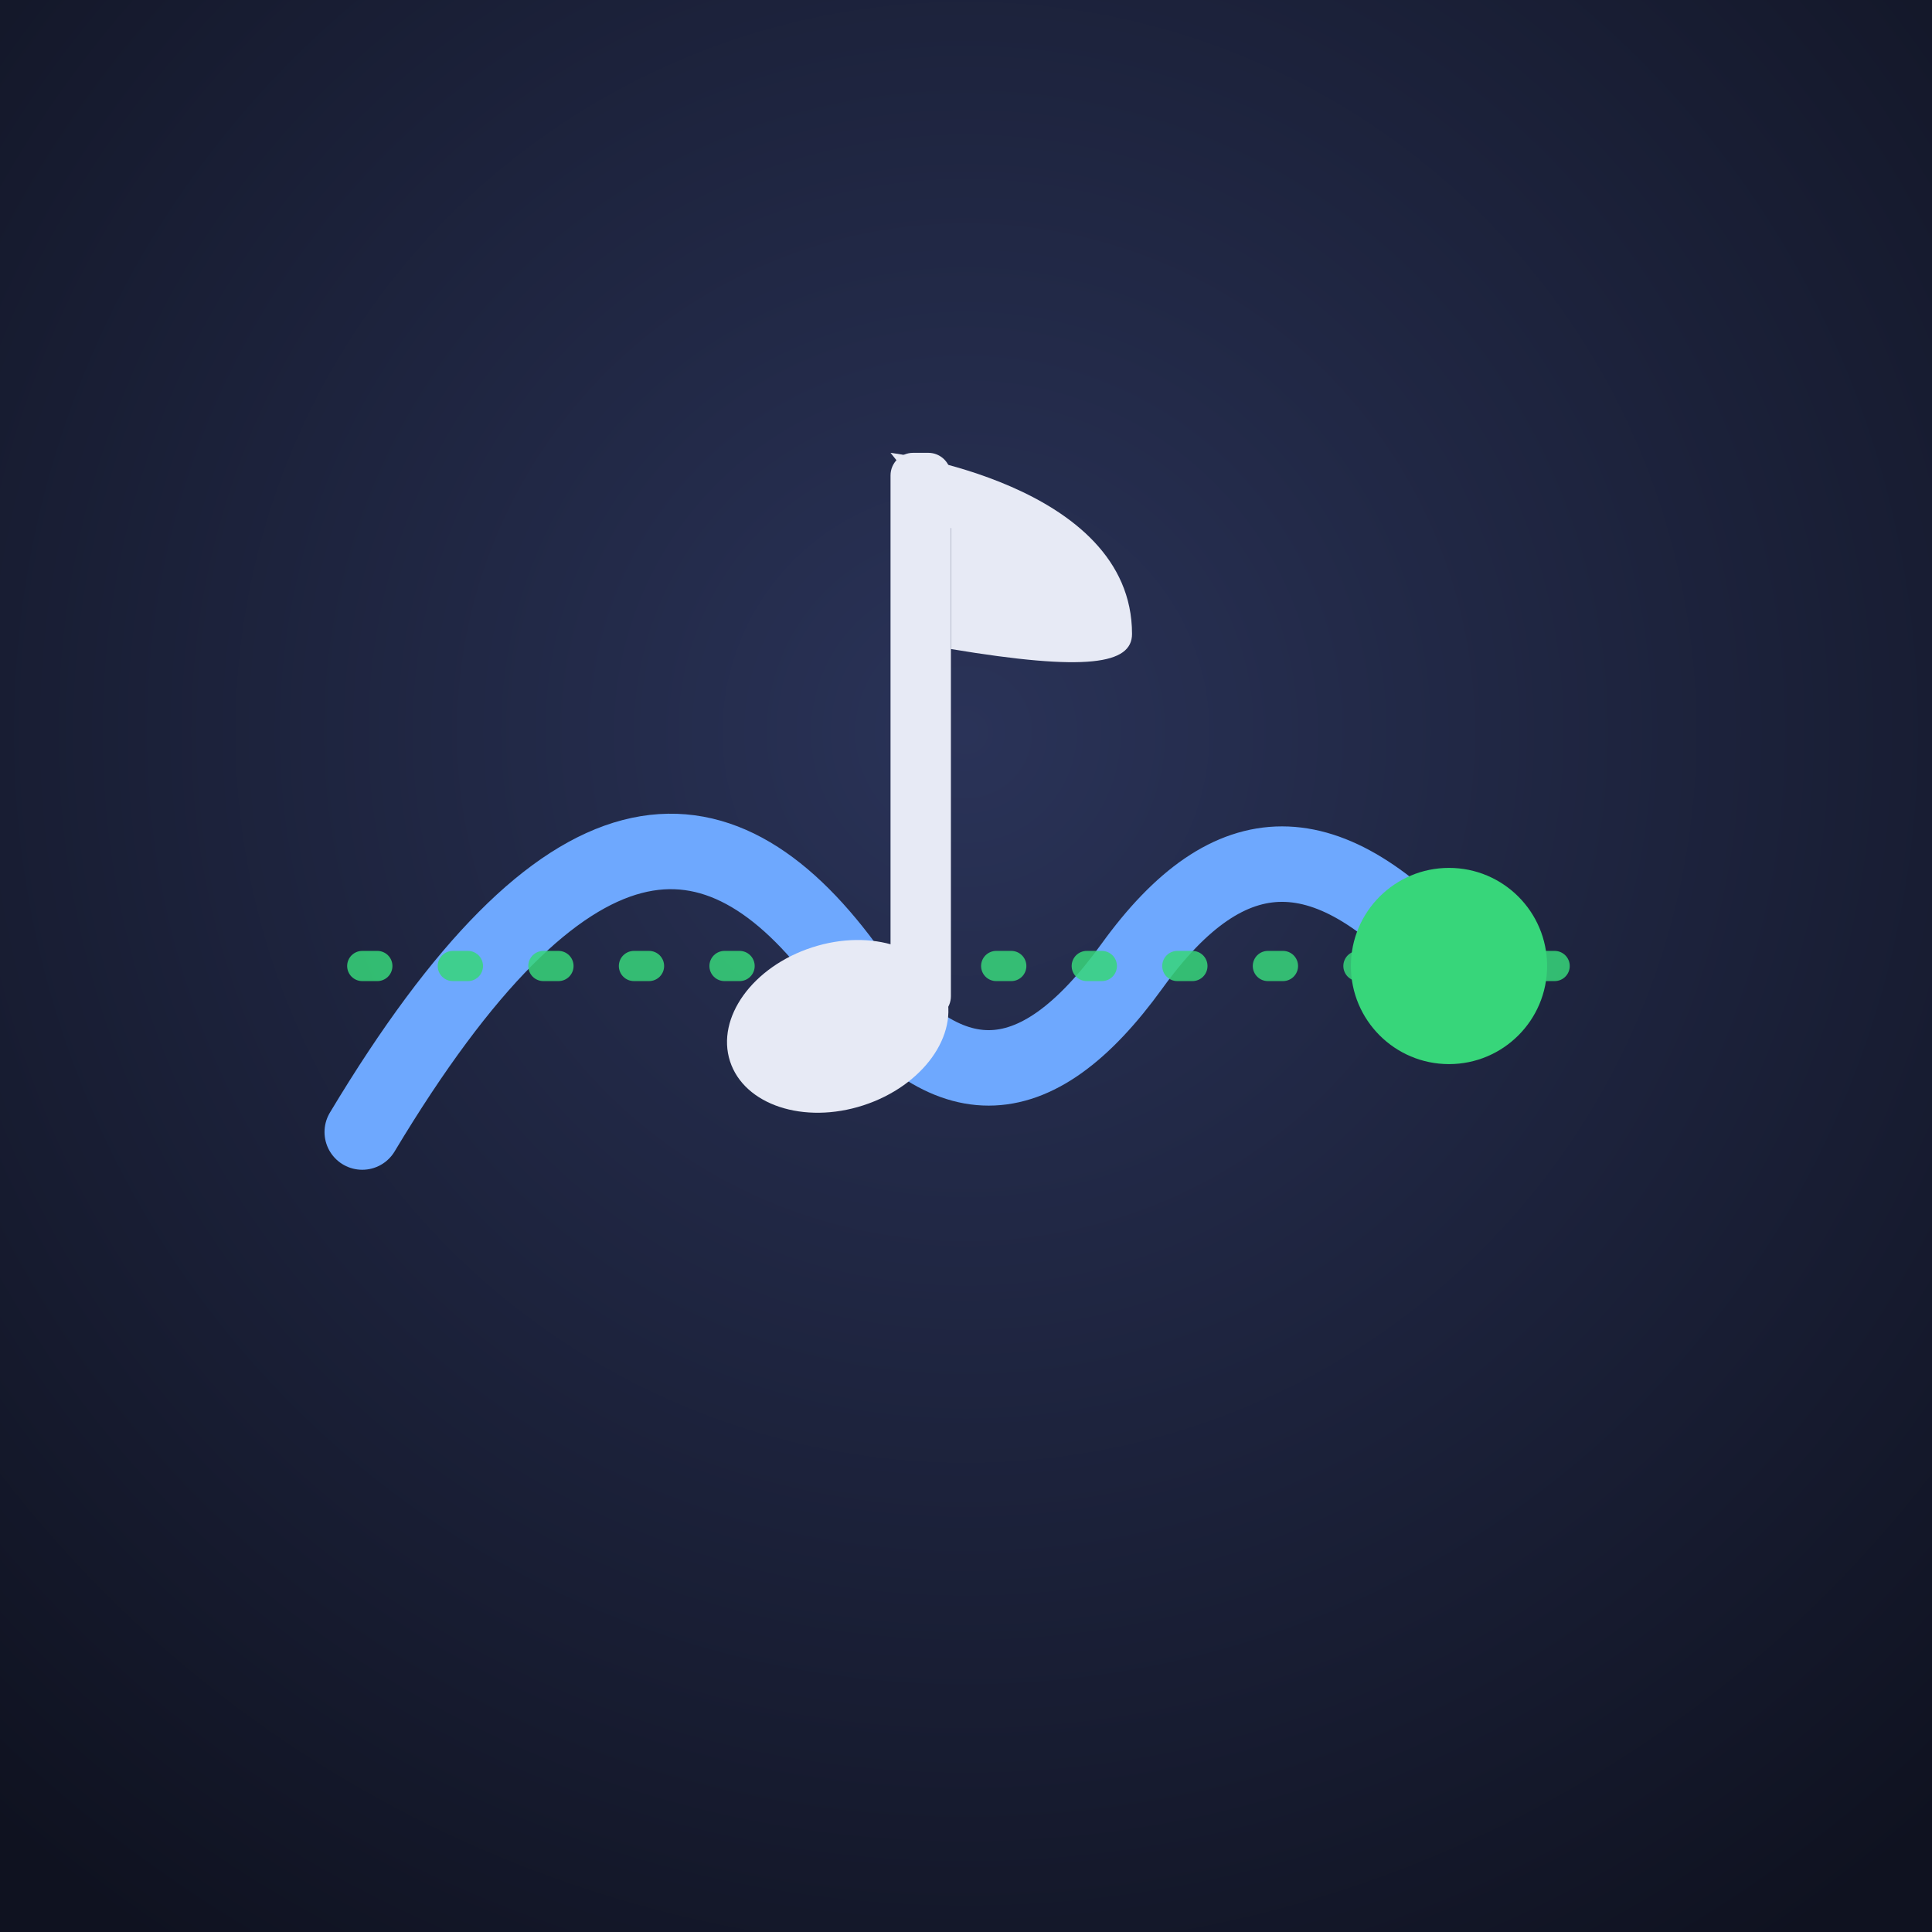
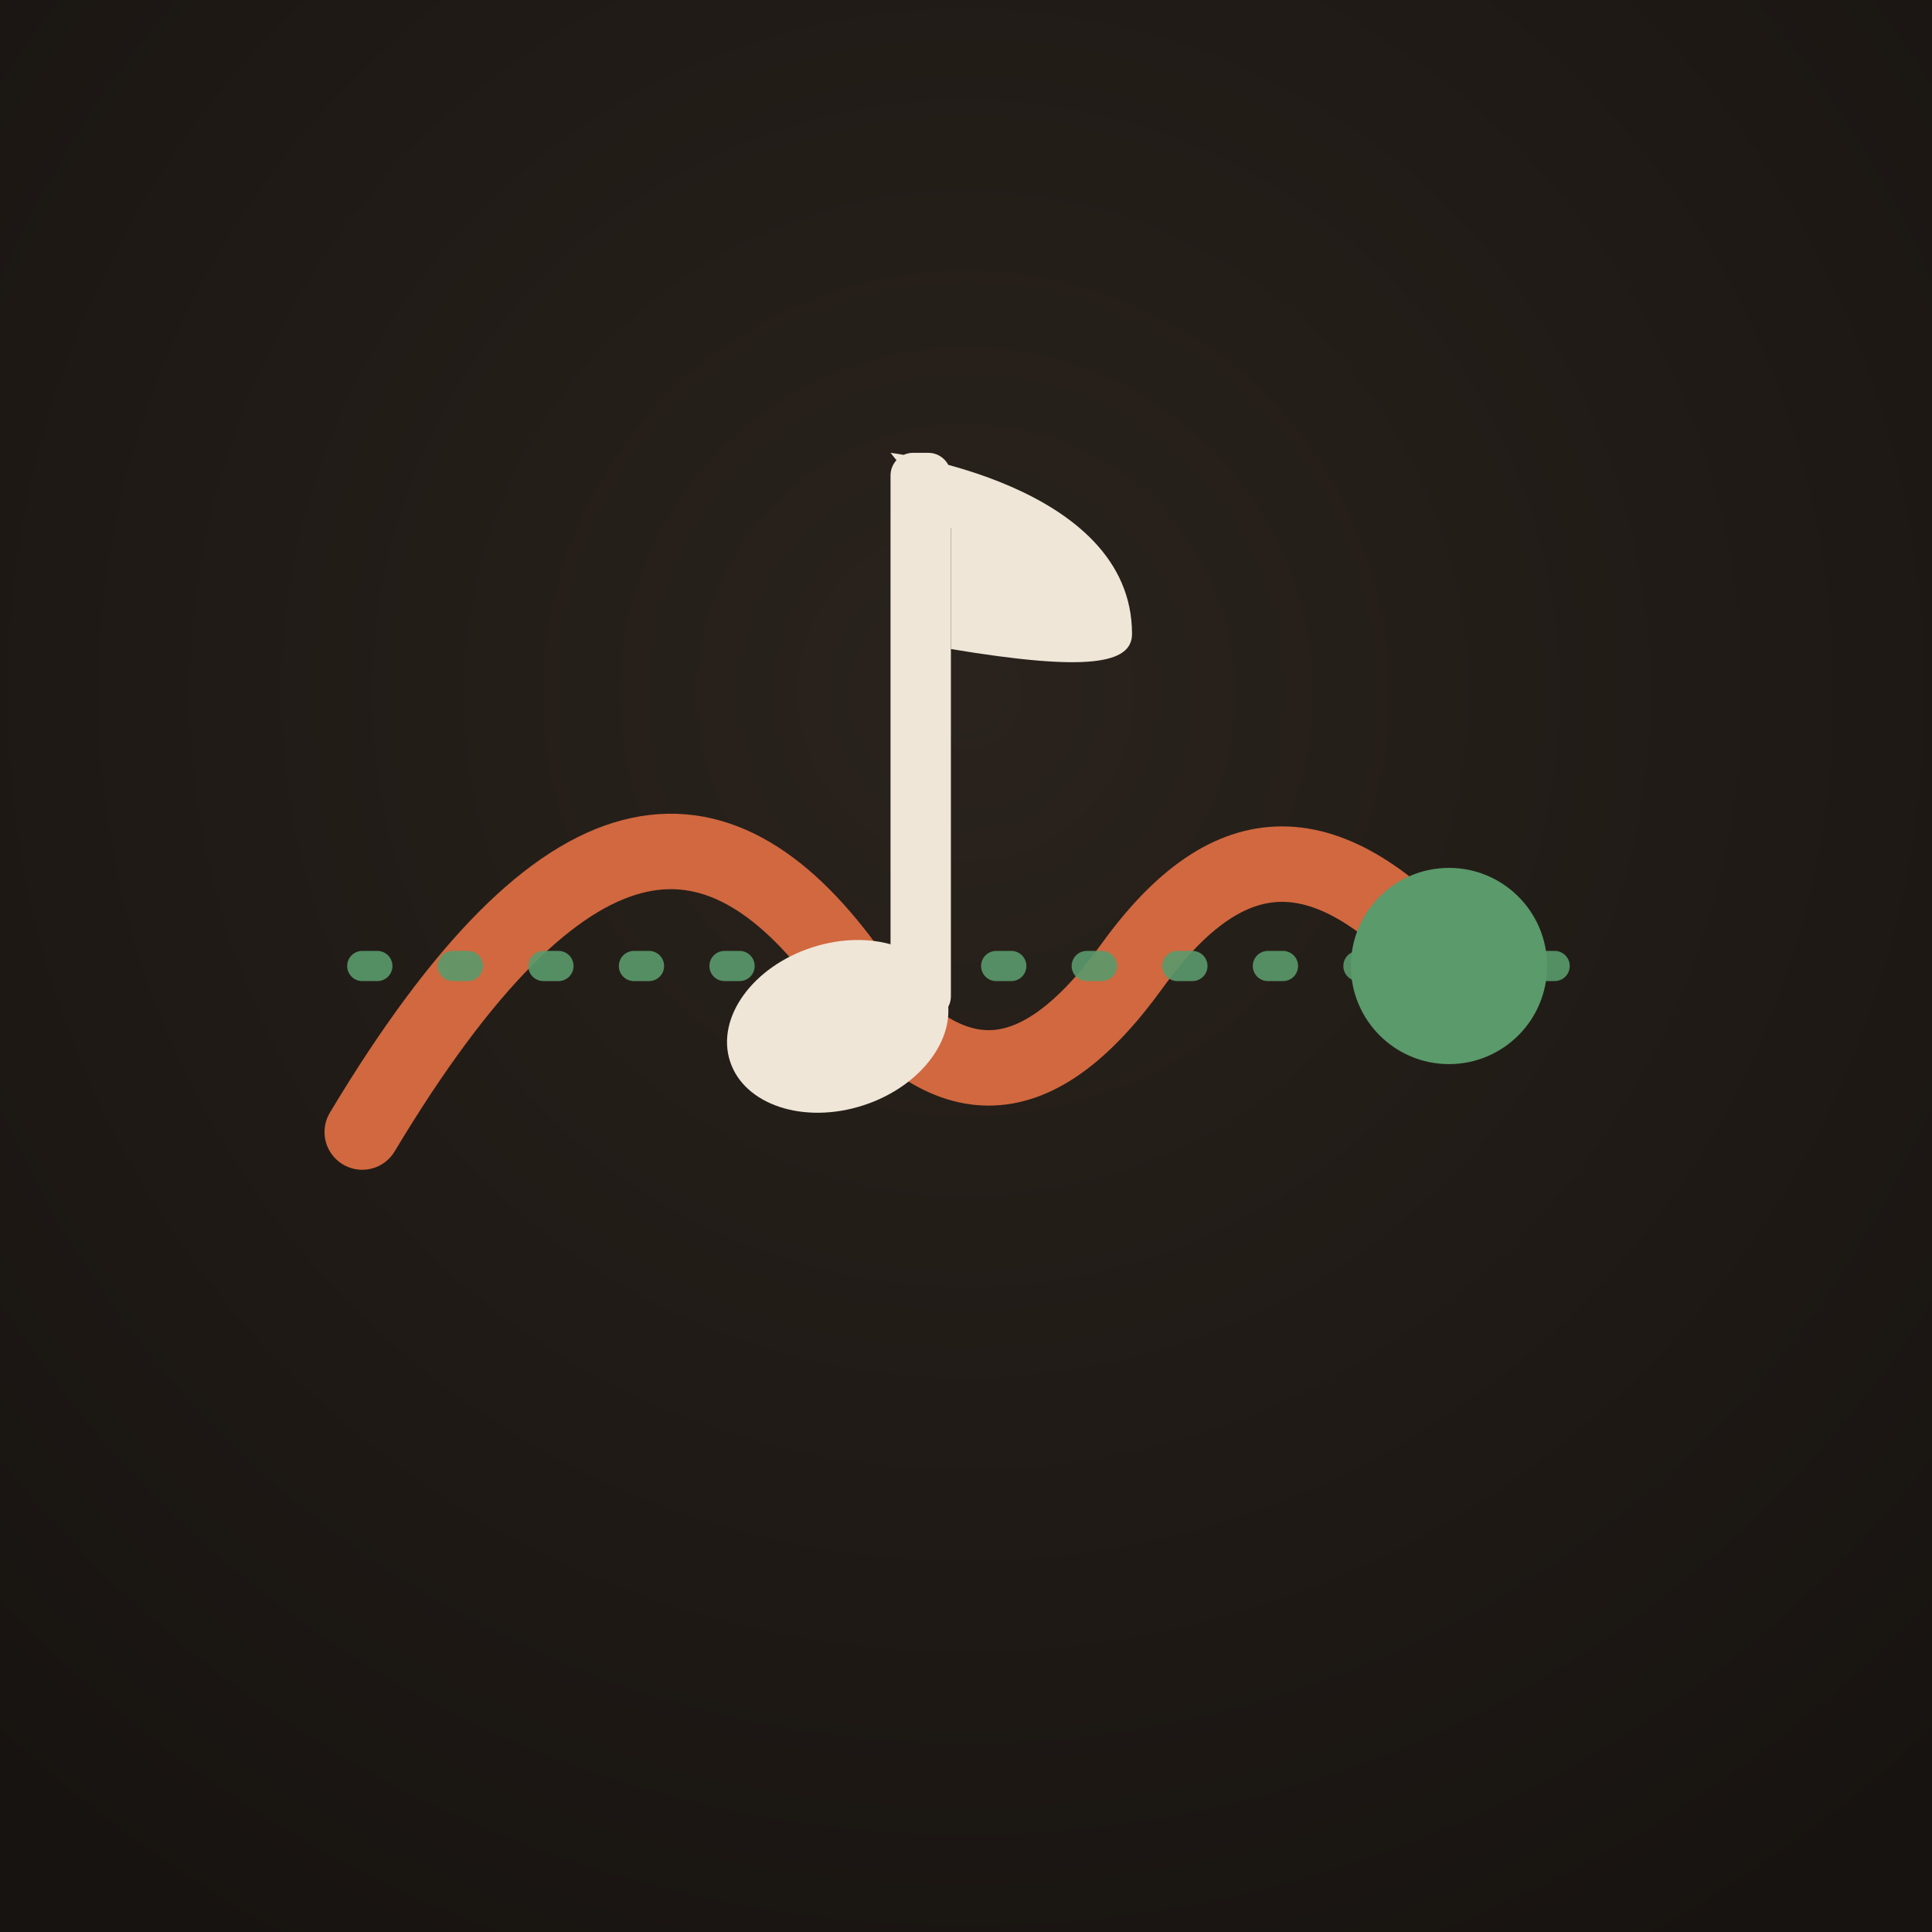
<svg xmlns="http://www.w3.org/2000/svg" width="512" height="512" viewBox="0 0 512 512">
  <defs>
-     <radialGradient id="bg" cx="50%" cy="38%" r="75%">
-       <stop offset="0%" stop-color="#2a3358" />
-       <stop offset="100%" stop-color="#0f1220" />
+     <radialGradient id="bg" cx="50%" cy="36%" r="75%">
+       <stop offset="0%" stop-color="#2a231d" />
+       <stop offset="100%" stop-color="#171310" />
    </radialGradient>
  </defs>
  <rect width="512" height="512" fill="url(#bg)" />
-   <path d="M 96 300 C 150 210, 190 210, 224 256 C 250 292, 274 292, 300 256 C 326 220, 352 220, 384 256" fill="none" stroke="#6ea8fe" stroke-width="20" stroke-linecap="round" />
-   <line x1="96" y1="256" x2="416" y2="256" stroke="#37d67a" stroke-width="8" stroke-dasharray="4 20" stroke-linecap="round" opacity="0.85" />
-   <circle cx="384" cy="256" r="26" fill="#37d67a" />
-   <g fill="#e7eaf5">
+   <path d="M 96 300 C 150 210, 190 210, 224 256 C 250 292, 274 292, 300 256 C 326 220, 352 220, 384 256" fill="none" stroke="#d1683f" stroke-width="20" stroke-linecap="round" />
+   <line x1="96" y1="256" x2="416" y2="256" stroke="#5a9a6b" stroke-width="8" stroke-dasharray="4 20" stroke-linecap="round" opacity="0.9" />
+   <circle cx="384" cy="256" r="26" fill="#5a9a6b" />
+   <g fill="#efe6d8">
    <rect x="236" y="120" width="16" height="150" rx="6" />
    <path d="M 236 120 C 236 120, 300 128, 300 168 C 300 176, 288 178, 252 172 L 252 140 Z" />
    <ellipse cx="222" cy="272" rx="30" ry="22" transform="rotate(-18 222 272)" />
  </g>
</svg>
